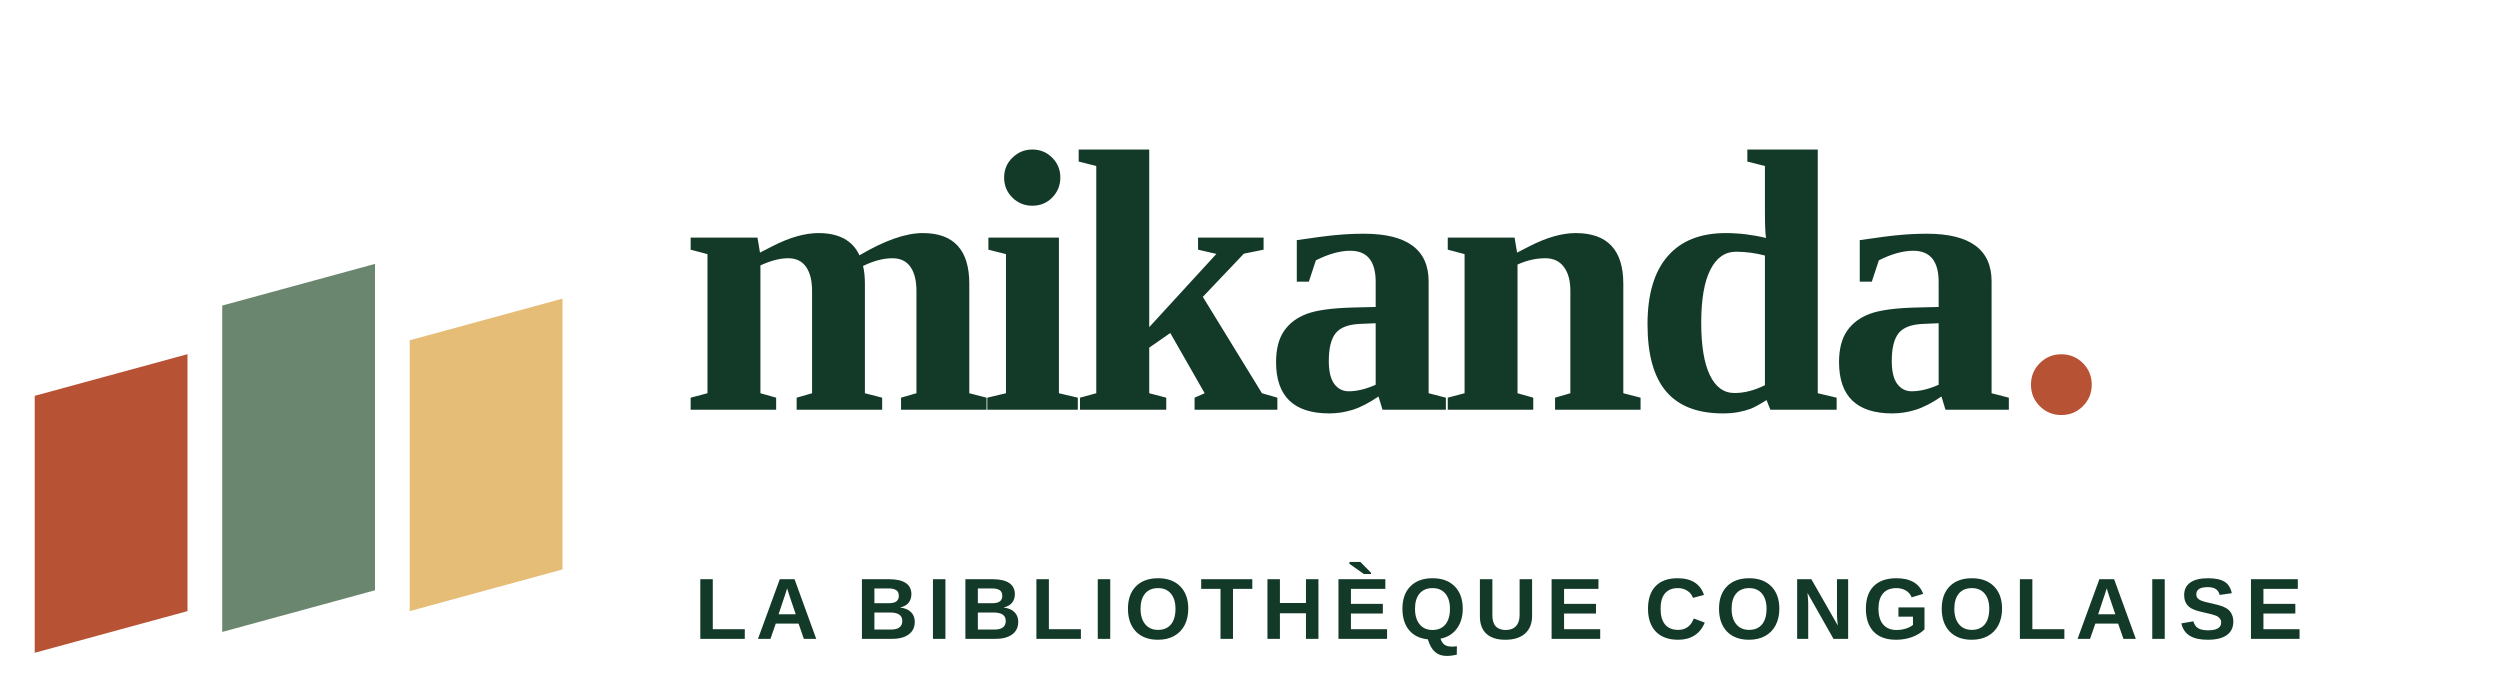
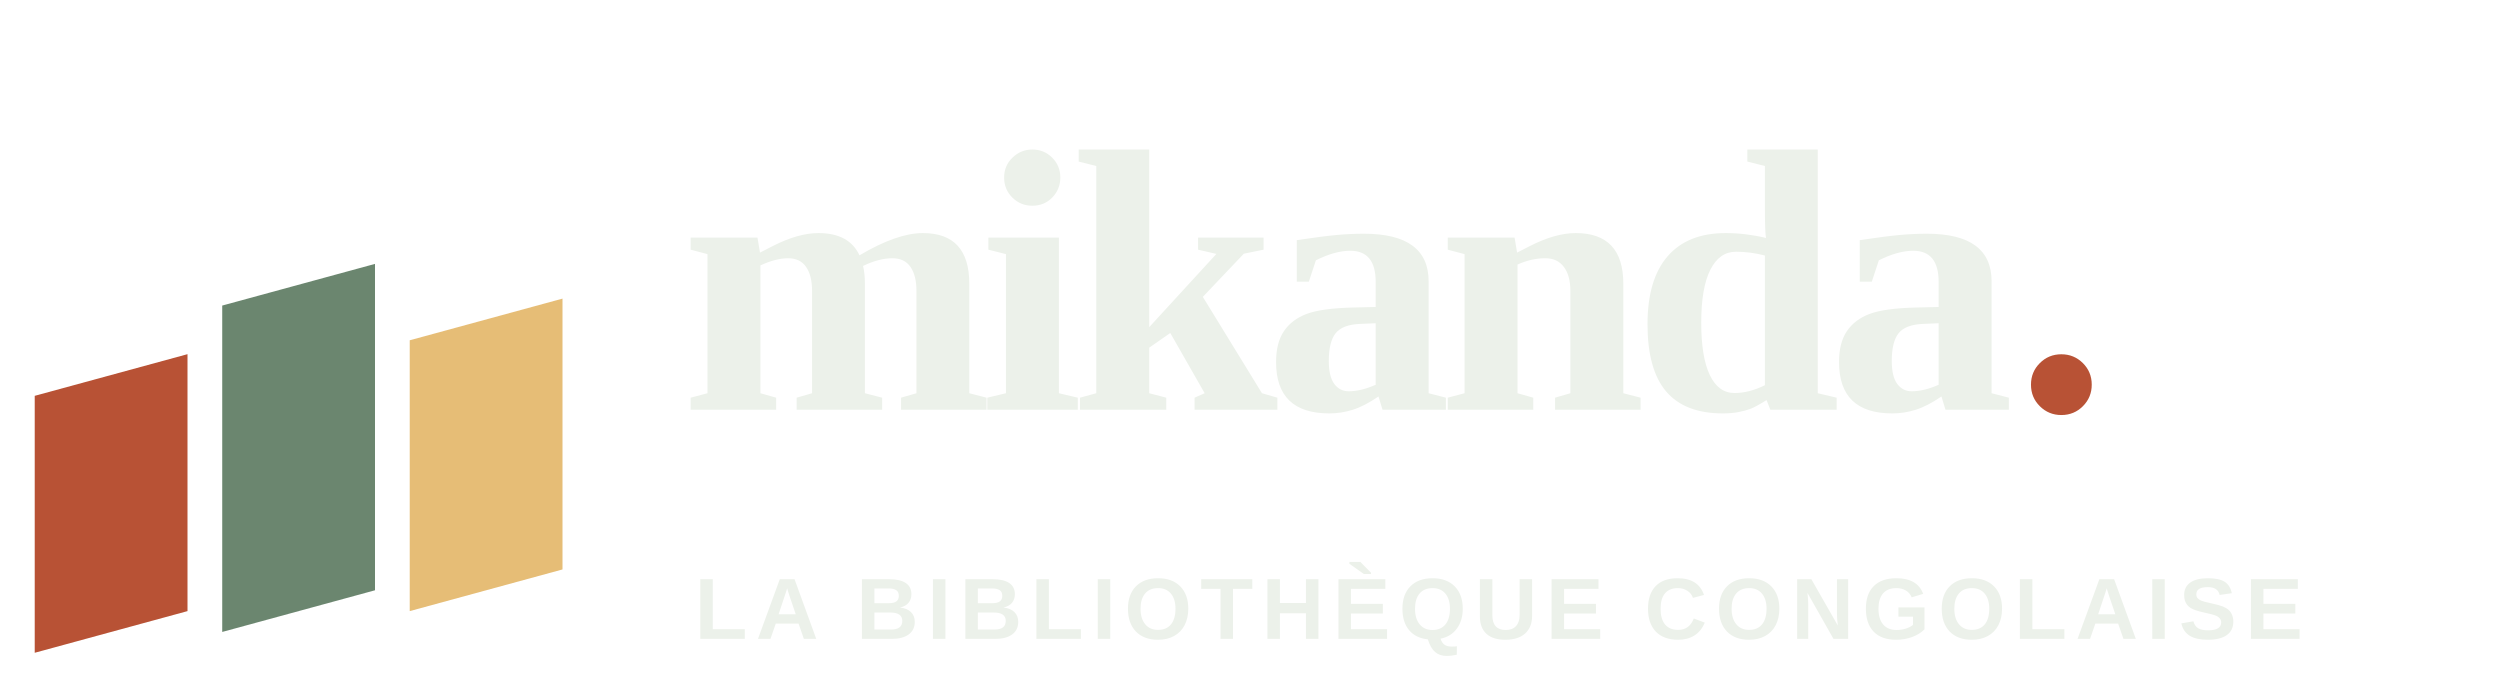
<svg xmlns="http://www.w3.org/2000/svg" viewBox="0 0 360 100" role="img" aria-labelledby="title desc">
  <g aria-hidden="true">
    <path d="M5 57 27 51v37L5 94z" fill="#b85235" />
    <path d="m32 44 22-6v47l-22 6z" fill="#6b866f" />
    <path d="m59 49 22-6v39l-22 6z" fill="#e6bd76" />
  </g>
-   <text x="98" y="59" fill="#133a28" font-family="Georgia, 'Times New Roman', serif" font-size="54" font-weight="700" letter-spacing="-2">mikanda<tspan fill="#b85235">.</tspan>
+   <text x="98" y="59" fill="#ecf1ea" font-family="Georgia, 'Times New Roman', serif" font-size="54" font-weight="700" letter-spacing="-2">mikanda<tspan fill="#b85235">.</tspan>
  </text>
-   <text x="100" y="92" fill="#133a28" font-family="Arial, Helvetica, sans-serif" font-size="12.5" font-weight="700" letter-spacing="1.2">LA BIBLIOTHÈQUE CONGOLAISE</text>
+   <text x="100" y="92" fill="#ecf1ea" font-family="Arial, Helvetica, sans-serif" font-size="12.5" font-weight="700" letter-spacing="1.2">LA BIBLIOTHÈQUE CONGOLAISE</text>
</svg>
